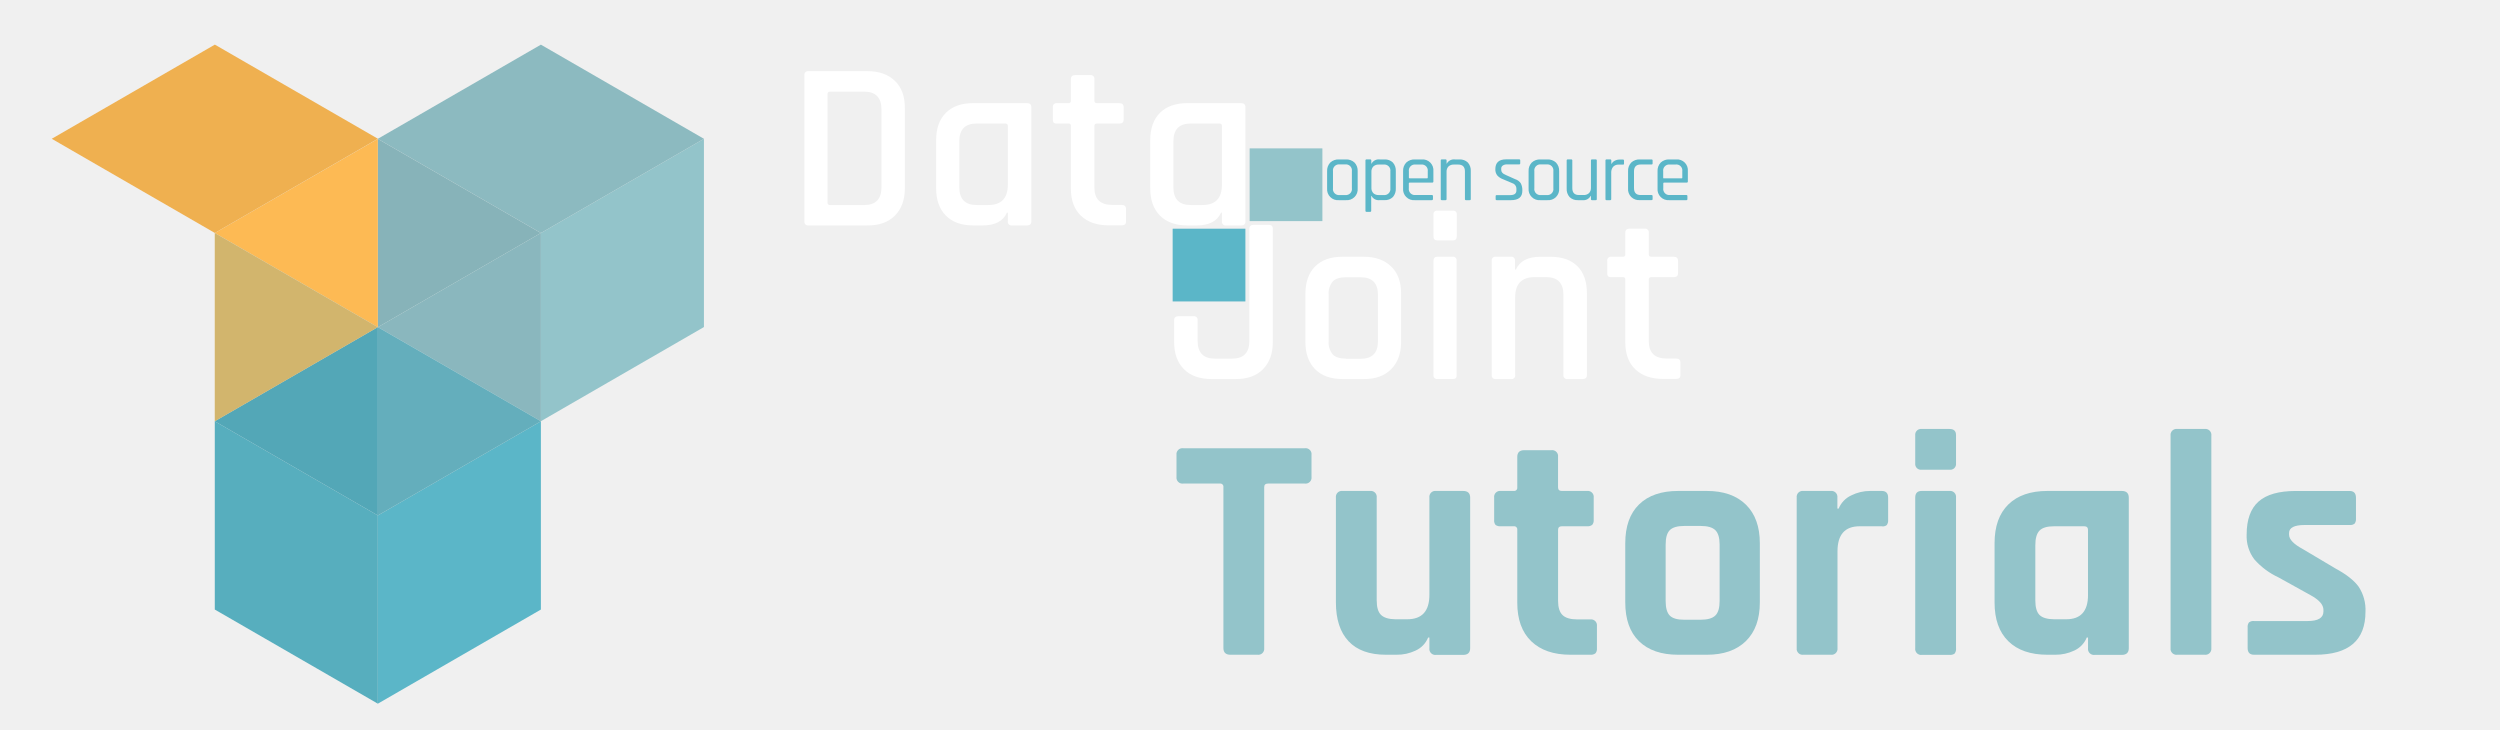
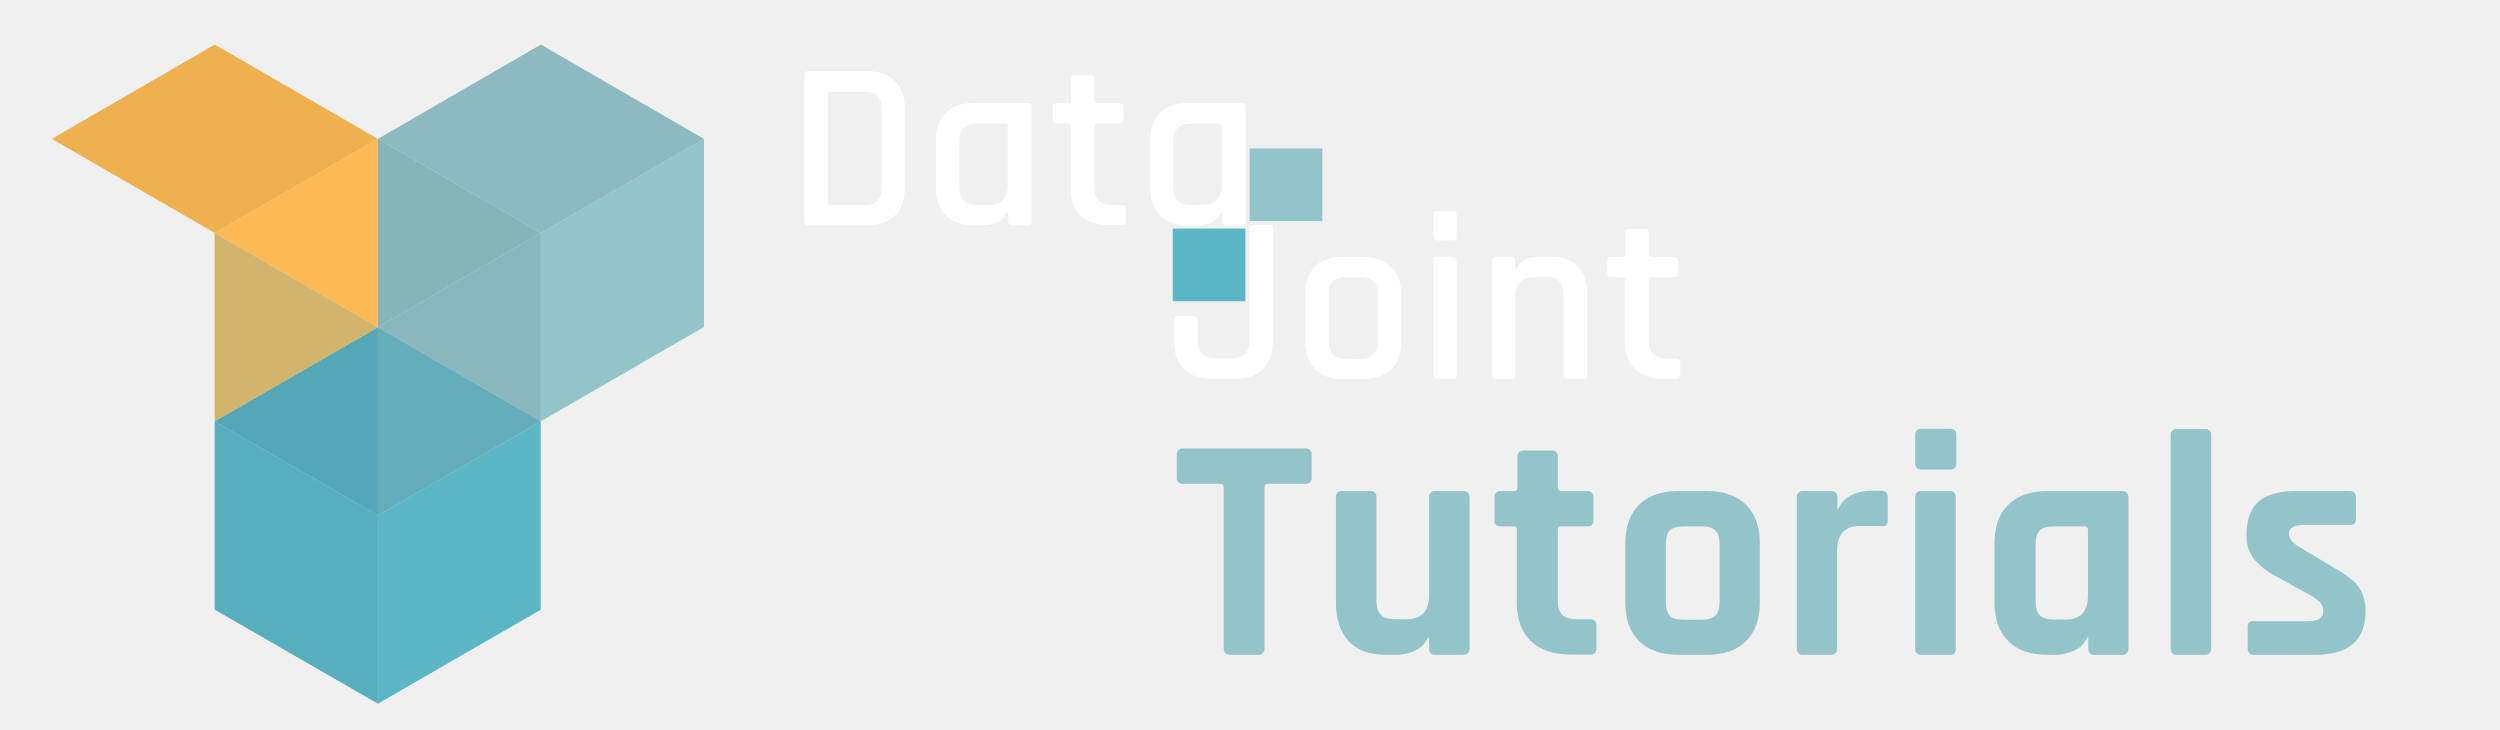
- <svg xmlns="http://www.w3.org/2000/svg" id="Layer_1" data-name="Layer 1" viewBox="0 0 864 252">
-   <defs>
-     <style>.cls-1{fill:#fff;}.cls-10,.cls-2{fill:#93c4ca;}.cls-3{fill:#5bb6c8;}.cls-4{fill:none;}.cls-5{fill:#8cbac0;}.cls-6{fill:#87b3b9;}.cls-7{fill:#54a7b7;}.cls-8{fill:#fdba54;}.cls-9{fill:#57aebe;}.cls-10,.cls-12{opacity:0.25;}.cls-11{fill:#efb050;}.cls-12{fill:#50a6b7;}</style>
-   </defs>
-   <path class="cls-1" d="M278,76.5V26a1.24,1.24,0,0,1,1.41-1.41h20.38q6,0,9.49,3.36t3.44,9.49V65.06q0,6-3.44,9.45t-9.49,3.4H279.36A1.24,1.24,0,0,1,278,76.5Zm8.95-5.63h11.68q6,0,6-6.13V37.8q0-6.13-6-6.13H286.9c-.61,0-.91.28-.91.83V70A.8.8,0,0,0,286.9,70.87Z" />
-   <path class="cls-1" d="M339.61,77.91h-3.23q-6.13,0-9.49-3.4t-3.36-9.45V48.49q0-6.13,3.36-9.49t9.49-3.36h18.56q1.49,0,1.49,1.41V76.5q0,1.41-1.49,1.41h-5.22a1.24,1.24,0,0,1-1.41-1.41v-3H348Q346,77.91,339.61,77.91Zm8.7-14.09V43.52q0-.83-.91-.83h-9.86q-6,0-6,6.13V64.73q0,6.13,6,6.13h4Q348.3,70.87,348.31,63.82Z" />
-   <path class="cls-1" d="M369.27,42.69h-4a1.59,1.59,0,0,1-1.12-.29,1.45,1.45,0,0,1-.29-1V37.06a1.25,1.25,0,0,1,1.41-1.41h4a.73.73,0,0,0,.83-.83V27.36q0-1.41,1.49-1.41h5.22a1.25,1.25,0,0,1,1.41,1.41v7.46c0,.55.3.83.91.83h7.71q1.49,0,1.49,1.41v4.31q0,1.33-1.49,1.33h-7.71c-.61,0-.91.28-.91.83v21.3q0,6,6.21,6h3.23q1.49,0,1.49,1.41v4.31q0,1.33-1.49,1.33h-4.47q-6.13,0-9.61-3.31t-3.48-9.36V43.52A.73.73,0,0,0,369.27,42.69Z" />
-   <path class="cls-1" d="M413.6,77.91h-3.23q-6.13,0-9.49-3.4t-3.36-9.45V48.49q0-6.13,3.36-9.49t9.49-3.36h18.56q1.49,0,1.49,1.41V76.5q0,1.41-1.49,1.41h-5.22a1.24,1.24,0,0,1-1.41-1.41v-3H422Q420,77.91,413.6,77.91Zm8.7-14.09V43.52q0-.83-.91-.83h-9.86q-6,0-6,6.13V64.73q0,6.13,6,6.13h4Q422.3,70.87,422.3,63.82Z" />
-   <path class="cls-1" d="M433.26,77.71h5.22q1.41,0,1.41,1.33v39.11q0,6-3.4,9.45T427,131h-8.29q-6.13,0-9.53-3.4t-3.4-9.45v-7.46q0-1.41,1.49-1.41h5.22a1.25,1.25,0,0,1,1.41,1.41v7.13q0,6.13,6,6.13h5.88q6,0,6-6.13V79.12Q431.77,77.71,433.26,77.71Z" />
-   <path class="cls-1" d="M471.29,131H464q-6.13,0-9.49-3.4t-3.36-9.45V101.57q0-6.13,3.36-9.49T464,88.73h7.29q6,0,9.49,3.36t3.44,9.49v16.57q0,6-3.44,9.45T471.29,131Zm-6.13-7h5.05q6,0,6-6V101.82q0-6-6-6h-5.05q-3.15,0-4.56,1.45a6.41,6.41,0,0,0-1.41,4.6V117.9a6.4,6.4,0,0,0,1.41,4.6Q462,123.94,465.16,123.94Z" />
-   <path class="cls-1" d="M495.41,81.68V74.14a1.17,1.17,0,0,1,1.33-1.33h5.39a1.17,1.17,0,0,1,1.33,1.33v7.54q0,1.41-1.33,1.41h-5.39Q495.41,83.09,495.41,81.68Zm0,47.9V90.14q0-1.41,1.33-1.41H502a1.25,1.25,0,0,1,1.41,1.41v39.44a1.6,1.6,0,0,1-.29,1.12,1.45,1.45,0,0,1-1,.29h-5.3A1.24,1.24,0,0,1,495.41,129.58Z" />
-   <path class="cls-1" d="M522.17,131h-5.22a1.24,1.24,0,0,1-1.41-1.41V90.14a1.24,1.24,0,0,1,1.41-1.41h5.22a1.25,1.25,0,0,1,1.41,1.41v3h.33q2-4.39,8.37-4.39h3.65q6,0,9.28,3.31t3.23,9.53v28q0,1.41-1.49,1.41h-5.22a1.24,1.24,0,0,1-1.41-1.41V101.9q0-6.13-6-6.13h-3.89q-6.8,0-6.79,7v26.77A1.24,1.24,0,0,1,522.17,131Z" />
-   <path class="cls-1" d="M560.87,95.77h-4a1.6,1.6,0,0,1-1.12-.29,1.45,1.45,0,0,1-.29-1V90.14a1.25,1.25,0,0,1,1.41-1.41h4a.73.73,0,0,0,.83-.83V80.44q0-1.41,1.49-1.41h5.22a1.25,1.25,0,0,1,1.41,1.41V87.9q0,.83.91.83h7.71q1.49,0,1.49,1.41v4.31q0,1.33-1.49,1.33h-7.71q-.91,0-.91.83v21.3q0,6,6.21,6h3.23q1.49,0,1.49,1.41v4.31q0,1.33-1.49,1.33h-4.47q-6.13,0-9.61-3.31t-3.48-9.36V96.6A.73.73,0,0,0,560.87,95.77Z" />
-   <rect class="cls-2" x="431.88" y="51.28" width="25.14" height="25.14" />
-   <rect class="cls-3" x="405.27" y="79.04" width="25.14" height="25.14" />
-   <path class="cls-3" d="M465.11,69.18h-2.37a3.76,3.76,0,0,1-4.09-4.09V59.18a4,4,0,0,1,1.09-3,4.08,4.08,0,0,1,3-1.08h2.38a4.08,4.08,0,0,1,3,1.08,4,4,0,0,1,1.09,3v5.91a3.76,3.76,0,0,1-4.09,4.09ZM463,67.41h1.93A2.08,2.08,0,0,0,467.21,65v-5.8a2.08,2.08,0,0,0-2.32-2.38H463a2.08,2.08,0,0,0-2.32,2.38V65A2.08,2.08,0,0,0,463,67.41Z" />
-   <path class="cls-3" d="M473.53,73.21h-1.24a.34.34,0,0,1-.39-.39V55.48a.34.34,0,0,1,.39-.39h1.24a.34.34,0,0,1,.39.39v1.08H474a2.8,2.8,0,0,1,2.82-1.46h1.66a3.85,3.85,0,0,1,2.91,1.08,4.16,4.16,0,0,1,1,3v5.91a4.16,4.16,0,0,1-1,3,3.85,3.85,0,0,1-2.91,1.08h-1.66A2.8,2.8,0,0,1,474,67.72h-.11v5.11A.34.34,0,0,1,473.53,73.21Zm3-5.8h1.63a2.1,2.1,0,0,0,2.35-2.4V59.27a2.1,2.1,0,0,0-2.35-2.4h-1.63a2.58,2.58,0,0,0-1.91.66,2.54,2.54,0,0,0-.66,1.88v5.47a2.54,2.54,0,0,0,.66,1.88A2.58,2.58,0,0,0,476.49,67.41Z" />
-   <path class="cls-3" d="M494.83,69.18H489a3.76,3.76,0,0,1-4.09-4.09V59.18a4,4,0,0,1,1.09-3,4.08,4.08,0,0,1,3-1.08h2.32a3.74,3.74,0,0,1,4.06,4.09v3.51q0,.41-.39.41h-7.82c-.18,0-.28.08-.28.25V65a2.09,2.09,0,0,0,2.32,2.4h5.63a.34.34,0,0,1,.39.39v1Q495.21,69.18,494.83,69.18Zm-7.68-7.54h6a.24.24,0,0,0,.28-.28V59.24a2.08,2.08,0,0,0-2.32-2.38h-1.88a2.08,2.08,0,0,0-2.32,2.38v2.13A.24.24,0,0,0,487.15,61.64Z" />
-   <path class="cls-3" d="M499.55,69.18h-1.24a.34.34,0,0,1-.39-.39V55.48a.34.34,0,0,1,.39-.39h1.24a.34.34,0,0,1,.39.39v1.08H500a2.8,2.8,0,0,1,2.82-1.46h1.55a3.9,3.9,0,0,1,2.93,1.08,4.13,4.13,0,0,1,1,3v9.61a.34.34,0,0,1-.39.39h-1.24a.34.34,0,0,1-.39-.39V59.27q0-2.4-2.32-2.4H502.5a2.58,2.58,0,0,0-1.91.66,2.54,2.54,0,0,0-.66,1.88v9.39A.34.34,0,0,1,499.55,69.18Z" />
-   <path class="cls-3" d="M522.2,69.18h-4.92a.34.34,0,0,1-.39-.39v-1c0-.24.13-.36.39-.36h4.64q2.15,0,2.15-1.6v-.52a2,2,0,0,0-1.41-2l-3.26-1.38a4.8,4.8,0,0,1-2-1.37,3.32,3.32,0,0,1-.61-2.09q0-3.4,3.73-3.4H525a.34.34,0,0,1,.39.39v1q0,.36-.39.36h-4.17a2.34,2.34,0,0,0-1.5.41,1.22,1.22,0,0,0-.51,1v.47q0,1.16,1.58,1.77l3.26,1.46a3.59,3.59,0,0,1,1.95,1.46,5.17,5.17,0,0,1,.51,2.51Q526.15,69.18,522.2,69.18Z" />
-   <path class="cls-3" d="M534.74,69.18h-2.37a3.76,3.76,0,0,1-4.09-4.09V59.18a4,4,0,0,1,1.09-3,4.08,4.08,0,0,1,3-1.08h2.38a4.08,4.08,0,0,1,3,1.08,4,4,0,0,1,1.09,3v5.91a3.76,3.76,0,0,1-4.09,4.09Zm-2.15-1.77h1.93A2.08,2.08,0,0,0,536.84,65v-5.8a2.08,2.08,0,0,0-2.32-2.38h-1.93a2.08,2.08,0,0,0-2.32,2.38V65A2.08,2.08,0,0,0,532.58,67.41Z" />
-   <path class="cls-3" d="M546.92,69.18h-1.55a3.9,3.9,0,0,1-2.93-1.08,4.13,4.13,0,0,1-1-3V55.48a.34.34,0,0,1,.39-.39H543a.34.34,0,0,1,.39.39V65q0,2.4,2.29,2.4h1.58a2.58,2.58,0,0,0,1.91-.66,2.54,2.54,0,0,0,.66-1.88V55.48a.34.34,0,0,1,.39-.39h1.24a.34.34,0,0,1,.39.39V68.79a.34.34,0,0,1-.39.39h-1.24a.34.34,0,0,1-.39-.39V67.72h-.11A2.8,2.8,0,0,1,546.92,69.18Z" />
-   <path class="cls-3" d="M556.48,69.18h-1.24a.34.34,0,0,1-.39-.39V55.48a.34.34,0,0,1,.39-.39h1.24a.34.34,0,0,1,.39.39v1.1H557a2.4,2.4,0,0,1,1-1,3.62,3.62,0,0,1,1.82-.44h1.08c.24,0,.36.13.36.39v1a.44.44,0,0,1-.08.29.29.29,0,0,1-.28.07h-1.49a2.42,2.42,0,0,0-1.91.75,3,3,0,0,0-.66,2v9.14A.34.34,0,0,1,556.48,69.18Z" />
-   <path class="cls-3" d="M571.14,67.8v1q0,.36-.39.36h-4a3.76,3.76,0,0,1-4.09-4.09V59.18a4,4,0,0,1,1.09-3,4.08,4.08,0,0,1,3-1.08h4a.34.34,0,0,1,.39.39v1q0,.36-.39.36H567q-2.29,0-2.29,2.4V65q0,2.4,2.29,2.4h3.78A.34.34,0,0,1,571.14,67.8Z" />
-   <path class="cls-3" d="M582.8,69.18h-5.86a3.76,3.76,0,0,1-4.09-4.09V59.18a4,4,0,0,1,1.09-3,4.08,4.08,0,0,1,3-1.08h2.32a3.74,3.74,0,0,1,4.06,4.09v3.51q0,.41-.39.41h-7.82c-.18,0-.28.08-.28.25V65a2.09,2.09,0,0,0,2.32,2.4h5.63a.34.34,0,0,1,.39.39v1Q583.19,69.18,582.8,69.18Zm-7.68-7.54h6a.24.24,0,0,0,.28-.28V59.24A2.08,2.08,0,0,0,579,56.86h-1.88a2.08,2.08,0,0,0-2.32,2.38v2.13A.24.24,0,0,0,575.12,61.64Z" />
-   <rect class="cls-4" x="271.91" y="8.81" width="419.09" height="168.55" />
-   <path class="cls-2" d="M434.57,226.28h-9.32q-2.44,0-2.44-2.33V168.34a1.08,1.08,0,0,0-1.22-1.22H408.93a2.06,2.06,0,0,1-2.33-2.33v-7.55a2.06,2.06,0,0,1,2.33-2.33h42a2.06,2.06,0,0,1,2.33,2.33v7.55a2.06,2.06,0,0,1-2.33,2.33H438.24q-1.33,0-1.33,1.22V224A2.06,2.06,0,0,1,434.57,226.28Z" />
-   <path class="cls-2" d="M482.64,226.28H479q-8.55,0-12.93-4.66t-4.38-13.43V172a2.06,2.06,0,0,1,2.33-2.33h9.44a2.06,2.06,0,0,1,2.33,2.33v35.52q0,3.55,1.5,5t4.94,1.5h4.11q7.66,0,7.66-8.44V172a2.06,2.06,0,0,1,2.33-2.33h9.32q2.44,0,2.44,2.33V224q0,2.33-2.44,2.33h-9.32A2.06,2.06,0,0,1,494,224v-3.66h-.44a8.43,8.43,0,0,1-4.33,4.5A14.9,14.9,0,0,1,482.64,226.28Z" />
-   <path class="cls-2" d="M523.15,181.88h-4.44a2.81,2.81,0,0,1-1.83-.44,2.36,2.36,0,0,1-.5-1.78V172a2.06,2.06,0,0,1,2.33-2.33h4.44a1.08,1.08,0,0,0,1.22-1.22V157.91q0-2.33,2.44-2.33h9.32a2.06,2.06,0,0,1,2.33,2.33v10.54q0,1.22,1.33,1.22h8.66a2.06,2.06,0,0,1,2.33,2.33v7.66a2.38,2.38,0,0,1-.5,1.72,2.58,2.58,0,0,1-1.83.5H539.8q-1.33,0-1.33,1.22v24.53q0,3.44,1.55,4.94t5.11,1.5h4.44a2.06,2.06,0,0,1,2.33,2.33v7.66a2.39,2.39,0,0,1-.5,1.72,2.58,2.58,0,0,1-1.83.5H542.8q-8.77,0-13.6-4.66t-4.83-13.32V183.1A1.08,1.08,0,0,0,523.15,181.88Z" />
-   <path class="cls-2" d="M589.86,226.28H580q-8.77,0-13.54-4.66t-4.77-13.43V187.76q0-8.77,4.77-13.43T580,169.67h9.88q8.66,0,13.49,4.72t4.83,13.38v20.42q0,8.66-4.83,13.38T589.86,226.28Zm-7.77-12.1h5.66q3.55,0,5.05-1.44t1.5-5V188.21q0-3.55-1.5-5t-5.05-1.44h-5.66q-3.55,0-5,1.44t-1.44,5v19.54q0,3.55,1.44,5T582.09,214.18Z" />
-   <path class="cls-2" d="M632.71,226.28h-9.44a2.06,2.06,0,0,1-2.33-2.33V172a2.06,2.06,0,0,1,2.33-2.33h9.44A2.06,2.06,0,0,1,635,172v3.77h.44a8.64,8.64,0,0,1,4.33-4.55,14.46,14.46,0,0,1,6.55-1.55h4q2.22,0,2.22,2.33v7.66a2.58,2.58,0,0,1-.5,1.83,2.11,2.11,0,0,1-1.72.39H642.7q-7.66,0-7.66,8.66V224A2.06,2.06,0,0,1,632.71,226.28Z" />
-   <path class="cls-2" d="M661.9,160.13v-9.66a2,2,0,0,1,2.22-2.22h9.66q2.22,0,2.22,2.11v9.77a2,2,0,0,1-2.22,2.22h-9.66A2,2,0,0,1,661.9,160.13Zm0,63.82V172q0-2.33,2.22-2.33h9.55A2.06,2.06,0,0,1,676,172V224a2.56,2.56,0,0,1-.5,1.89,2.59,2.59,0,0,1-1.72.44h-9.55A2.06,2.06,0,0,1,661.9,224Z" />
-   <path class="cls-2" d="M710.29,226.28h-2.66q-8.77,0-13.54-4.66t-4.77-13.43V187.76q0-8.77,4.77-13.43t13.54-4.66h25.64q2.44,0,2.44,2.33V224q0,2.33-2.44,2.33h-9.32a2.06,2.06,0,0,1-2.33-2.33v-3.66h-.44a8.42,8.42,0,0,1-4.33,4.5A14.9,14.9,0,0,1,710.29,226.28Zm11.32-20.65V183.1q0-1.22-1.33-1.22H709.85q-3.55,0-5,1.5t-1.44,5.05v19.09q0,3.55,1.44,5t5,1.5H714Q721.62,214.07,721.62,205.63Z" />
-   <path class="cls-2" d="M761.91,226.28h-9.43a2.06,2.06,0,0,1-2.33-2.33V150.58a2.06,2.06,0,0,1,2.33-2.33h9.43a2.06,2.06,0,0,1,2.33,2.33V224A2.06,2.06,0,0,1,761.91,226.28Z" />
-   <path class="cls-2" d="M800.09,226.28H779q-2.22,0-2.22-2.33v-7.1a2.59,2.59,0,0,1,.44-1.72,2.36,2.36,0,0,1,1.78-.5h18.54q5.44,0,5.44-3.33v-.55q0-2.66-4.55-5.11l-11-6.1a25.13,25.13,0,0,1-8.33-6.22,13.26,13.26,0,0,1-2.66-8.55q0-7.77,4.11-11.43t12.88-3.66H812q2.22,0,2.22,2.33v7.21a2.6,2.6,0,0,1-.44,1.72,2.37,2.37,0,0,1-1.78.5H796.54q-5.44,0-5.44,2.78v.55q0,2.44,4.77,5l11.21,6.66q5.77,3.11,8.1,6.38a14.52,14.52,0,0,1,2.33,8.6Q817.52,226.28,800.09,226.28Z" />
-   <g id="_Group_" data-name="&lt;Group&gt;">
-     <polygon class="cls-2" points="243.28 47.97 243.28 113.03 186.93 145.57 186.93 80.53 243.28 47.97" />
-     <polygon class="cls-5" points="130.58 48 130.58 47.99 130.58 47.97 186.93 15.43 243.28 47.97 186.93 80.53 130.58 48" />
-     <polygon class="cls-3" points="186.93 145.59 186.93 210.66 130.58 243.19 130.58 178.13 186.93 145.59" />
-     <polygon class="cls-2" points="186.93 145.57 186.93 145.59 130.6 113.07 130.62 113.06 186.93 145.57" />
-     <polygon class="cls-6" points="186.93 80.53 186.93 145.57 130.62 113.06 186.93 80.53" />
-     <polygon class="cls-6" points="130.58 48 186.93 80.53 130.62 113.06 130.58 113.03 130.58 47.99 130.58 48" />
-     <polygon class="cls-7" points="186.93 145.59 130.58 178.13 130.58 178.09 130.58 176.19 130.58 113.08 130.6 113.07 186.93 145.59" />
-     <polygon class="cls-8" points="130.58 113.06 130.56 113.07 74.23 80.53 74.25 80.51 130.58 47.99 130.58 113.03 130.62 113.06 130.6 113.07 130.58 113.06" />
-     <polygon class="cls-6" points="130.6 113.07 130.58 113.08 130.58 113.06 130.6 113.07" />
-     <polygon class="cls-9" points="130.58 178.13 130.58 243.19 74.23 210.66 74.23 145.9 74.23 145.59 130.58 178.13" />
-     <polygon class="cls-7" points="130.58 178.09 130.58 178.13 74.23 145.59 130.56 113.07 130.58 113.08 130.58 176.19 130.58 178.09" />
-     <polygon class="cls-7" points="130.58 113.06 130.58 113.08 130.56 113.07 130.58 113.06" />
-     <polygon class="cls-8" points="130.56 113.07 74.23 145.59 74.23 80.86 74.23 80.53 130.56 113.07" />
-     <polygon class="cls-10" points="130.6 178.13 130.6 113.08 186.95 80.53 186.95 145.59 130.6 178.13" />
-     <polygon class="cls-11" points="130.6 47.95 74.25 80.51 17.91 47.98 17.9 47.98 17.9 47.95 74.25 15.42 130.6 47.95" />
-     <polygon class="cls-12" points="130.6 113.06 130.6 178.13 74.25 145.59 74.25 80.83 74.25 80.54 74.25 80.53 130.6 113.06" />
+ <svg xmlns="http://www.w3.org/2000/svg" version="1.1" id="Layer_1" x="0px" y="0px" viewBox="0 0 864 252" style="enable-background:new 0 0 864 252;" xml:space="preserve">
+   <style type="text/css">
+ 	.st0{fill:#FFFFFF;}
+ 	.st1{fill:#93C4CA;}
+ 	.st2{fill:#5BB6C8;}
+ 	.st3{fill:none;}
+ 	.st4{fill:#8CBAC0;}
+ 	.st5{fill:#87B3B9;}
+ 	.st6{fill:#54A7B7;}
+ 	.st7{fill:#FDBA54;}
+ 	.st8{fill:#57AEBE;}
+ 	.st9{opacity:0.25;fill:#93C4CA;enable-background:new    ;}
+ 	.st10{fill:#EFB050;}
+ 	.st11{opacity:0.25;fill:#50A6B7;enable-background:new    ;}
+ </style>
+   <path class="st0" d="M278,76.5V26c-0.1-0.7,0.4-1.3,1-1.4c0.1,0,0.2,0,0.4,0h20.4c4,0,7.2,1.1,9.5,3.4s3.5,5.4,3.4,9.5v27.6  c0,4-1.1,7.2-3.4,9.4s-5.5,3.4-9.5,3.4h-20.4c-0.7,0.1-1.3-0.4-1.4-1.1C278,76.7,278,76.6,278,76.5z M287,70.9h11.7c4,0,6-2,6-6.1  V37.8c0-4.1-2-6.1-6-6.1h-11.7c-0.6,0-0.9,0.3-0.9,0.8V70c0,0.4,0.3,0.8,0.7,0.9C286.8,70.9,286.8,70.9,287,70.9L287,70.9z" />
+   <path class="st0" d="M339.6,77.9h-3.2c-4.1,0-7.2-1.1-9.5-3.4c-2.2-2.3-3.4-5.4-3.4-9.4V48.5c0-4.1,1.1-7.2,3.4-9.5s5.4-3.4,9.5-3.4  h18.6c1,0,1.5,0.5,1.5,1.4v39.5c0,0.9-0.5,1.4-1.5,1.4h-5.2c-0.7,0.1-1.3-0.4-1.4-1c0-0.1,0-0.2,0-0.4v-3H348  C346.7,76.4,343.9,77.9,339.6,77.9z M348.3,63.8V43.5c0-0.6-0.3-0.8-0.9-0.8h-9.9c-4,0-6,2-6,6.1v15.9c0,4.1,2,6.1,6,6.1h4  C346,70.9,348.3,68.5,348.3,63.8z" />
+   <path class="st0" d="M369.3,42.7h-4c-0.4,0-0.8-0.1-1.1-0.3c-0.2-0.3-0.3-0.6-0.3-1v-4.3c-0.1-0.7,0.4-1.3,1.1-1.4  c0.1,0,0.2,0,0.3,0h4c0.4,0.1,0.8-0.2,0.8-0.6c0-0.1,0-0.1,0-0.2v-7.5c0-0.9,0.5-1.4,1.5-1.4h5.2c0.7-0.1,1.3,0.4,1.4,1.1  c0,0.1,0,0.2,0,0.3v7.5c0,0.5,0.3,0.8,0.9,0.8h7.7c1,0,1.5,0.5,1.5,1.4v4.3c0,0.9-0.5,1.3-1.5,1.3h-7.7c-0.6,0-0.9,0.3-0.9,0.8v21.3  c0,4,2.1,6,6.2,6h3.2c1,0,1.5,0.5,1.5,1.4v4.3c0,0.9-0.5,1.3-1.5,1.3h-4.5c-4.1,0-7.3-1.1-9.6-3.3c-2.3-2.2-3.5-5.3-3.5-9.4V43.5  c0.1-0.4-0.2-0.8-0.6-0.8C369.4,42.7,369.3,42.7,369.3,42.7z" />
+   <path class="st0" d="M413.6,77.9h-3.2c-4.1,0-7.2-1.1-9.5-3.4c-2.2-2.3-3.4-5.4-3.4-9.4V48.5c0-4.1,1.1-7.2,3.4-9.5s5.4-3.4,9.5-3.4  h18.6c1,0,1.5,0.5,1.5,1.4v39.5c0,0.9-0.5,1.4-1.5,1.4h-5.2c-0.7,0.1-1.3-0.4-1.4-1c0-0.1,0-0.2,0-0.4v-3H422  C420.7,76.4,417.9,77.9,413.6,77.9z M422.3,63.8V43.5c0-0.6-0.3-0.8-0.9-0.8h-9.9c-4,0-6,2-6,6.1v15.9c0,4.1,2,6.1,6,6.1h4  C420,70.9,422.3,68.5,422.3,63.8L422.3,63.8z" />
+   <path class="st0" d="M433.3,77.7h5.2c0.9,0,1.4,0.4,1.4,1.3v39.1c0,4-1.1,7.1-3.4,9.4c-2.3,2.3-5.4,3.4-9.5,3.4h-8.3  c-4.1,0-7.3-1.1-9.5-3.4c-2.3-2.3-3.4-5.4-3.4-9.4v-7.5c0-0.9,0.5-1.4,1.5-1.4h5.2c0.7-0.1,1.3,0.4,1.4,1.1c0,0.1,0,0.2,0,0.3v7.1  c0,4.1,2,6.1,6,6.1h5.9c4,0,6-2,6-6.1V79.1C431.8,78.2,432.3,77.7,433.3,77.7z" />
+   <path class="st0" d="M471.3,131H464c-4.1,0-7.2-1.1-9.5-3.4c-2.2-2.3-3.4-5.4-3.4-9.4v-16.6c0-4.1,1.1-7.2,3.4-9.5  c2.2-2.2,5.4-3.4,9.5-3.3h7.3c4,0,7.2,1.1,9.5,3.4c2.3,2.2,3.5,5.4,3.4,9.5v16.6c0,4-1.1,7.1-3.4,9.4  C478.5,129.9,475.3,131,471.3,131z M465.2,124h5c4,0,6-2,6-6v-16.2c0-4-2-6-6-6h-5c-2.1,0-3.6,0.5-4.6,1.4c-1,1.3-1.6,2.9-1.4,4.6  v16c-0.1,1.7,0.4,3.3,1.4,4.6C461.5,123.5,463.1,123.9,465.2,124L465.2,124z" />
+   <path class="st0" d="M495.4,81.7v-7.5c-0.1-0.6,0.3-1.2,1-1.3c0.1,0,0.2,0,0.3,0h5.4c0.6-0.1,1.2,0.3,1.3,1c0,0.1,0,0.2,0,0.3v7.5  c0,0.9-0.4,1.4-1.3,1.4h-5.4C495.9,83.1,495.4,82.6,495.4,81.7z M495.4,129.6V90.1c0-0.9,0.4-1.4,1.3-1.4h5.3  c0.7-0.1,1.3,0.4,1.4,1.1c0,0.1,0,0.2,0,0.3v39.4c0,0.4-0.1,0.8-0.3,1.1c-0.3,0.2-0.6,0.3-1,0.3h-5.3c-0.7,0.1-1.3-0.4-1.4-1  C495.4,129.8,495.4,129.7,495.4,129.6z" />
+   <path class="st0" d="M522.2,131H517c-0.7,0.1-1.3-0.4-1.4-1c0-0.1,0-0.2,0-0.4V90.1c-0.1-0.7,0.4-1.3,1-1.4c0.1,0,0.2,0,0.4,0h5.2  c0.7-0.1,1.3,0.4,1.4,1.1c0,0.1,0,0.2,0,0.3v3h0.3c1.3-2.9,4.1-4.4,8.4-4.4h3.7c4,0,7.1,1.1,9.3,3.3c2.2,2.2,3.3,5.4,3.2,9.5v28  c0,0.9-0.5,1.4-1.5,1.4h-5.2c-0.7,0.1-1.3-0.4-1.4-1c0-0.1,0-0.2,0-0.4v-27.7c0-4.1-2-6.1-6-6.1h-3.9c-4.5,0-6.8,2.3-6.8,7v26.8  c0.1,0.7-0.3,1.3-1,1.5C522.5,131,522.3,131,522.2,131z" />
+   <path class="st0" d="M560.9,95.8h-4c-0.4,0-0.8-0.1-1.1-0.3c-0.2-0.3-0.3-0.6-0.3-1v-4.3c-0.1-0.7,0.4-1.3,1.1-1.4  c0.1,0,0.2,0,0.3,0h4c0.4,0.1,0.8-0.2,0.8-0.6c0-0.1,0-0.1,0-0.2v-7.5c0-0.9,0.5-1.4,1.5-1.4h5.2c0.7-0.1,1.3,0.4,1.4,1.1  c0,0.1,0,0.2,0,0.3v7.5c0,0.6,0.3,0.8,0.9,0.8h7.7c1,0,1.5,0.5,1.5,1.4v4.3c0,0.9-0.5,1.3-1.5,1.3h-7.7c-0.6,0-0.9,0.3-0.9,0.8v21.3  c0,4,2.1,6,6.2,6h3.2c1,0,1.5,0.5,1.5,1.4v4.3c0,0.9-0.5,1.3-1.5,1.3h-4.5c-4.1,0-7.3-1.1-9.6-3.3c-2.3-2.2-3.5-5.3-3.5-9.4V96.6  c0.1-0.4-0.2-0.8-0.6-0.8C561,95.8,560.9,95.8,560.9,95.8z" />
+   <rect x="431.9" y="51.3" class="st1" width="25.1" height="25.1" />
+   <rect x="405.3" y="79" class="st2" width="25.1" height="25.1" />
+   <rect x="271.9" y="8.8" class="st3" width="419.1" height="168.6" />
+   <path class="st1" d="M434.6,226.3h-9.3c-1.6,0-2.4-0.8-2.4-2.3v-55.6c0.1-0.6-0.3-1.1-0.9-1.2c-0.1,0-0.2,0-0.3,0h-12.7  c-1.1,0.2-2.2-0.6-2.3-1.7c0-0.2,0-0.4,0-0.6v-7.6c-0.2-1.1,0.6-2.2,1.7-2.3c0.2,0,0.4,0,0.6,0h42c1.1-0.2,2.2,0.6,2.3,1.7  c0,0.2,0,0.4,0,0.6v7.6c0.2,1.1-0.6,2.2-1.7,2.3c-0.2,0-0.4,0-0.6,0h-12.7c-0.9,0-1.3,0.4-1.3,1.2V224c0.1,1.1-0.7,2.2-1.8,2.3  C434.9,226.3,434.7,226.3,434.6,226.3z" />
+   <path class="st1" d="M482.6,226.3H479c-5.7,0-10-1.6-12.9-4.7c-2.9-3.1-4.4-7.6-4.4-13.4V172c-0.2-1.1,0.6-2.2,1.7-2.3  c0.2,0,0.4,0,0.6,0h9.4c1.1-0.2,2.2,0.6,2.3,1.7c0,0.2,0,0.4,0,0.6v35.5c0,2.4,0.5,4,1.5,5c1,1,2.6,1.5,4.9,1.5h4.1  c5.1,0,7.7-2.8,7.7-8.4V172c-0.2-1.1,0.6-2.2,1.7-2.3c0.2,0,0.4,0,0.6,0h9.3c1.6,0,2.4,0.8,2.4,2.3v52c0,1.6-0.8,2.3-2.4,2.3h-9.3  c-1.1,0.2-2.2-0.6-2.3-1.7c0-0.2,0-0.4,0-0.6v-3.7h-0.4c-0.8,2-2.4,3.6-4.3,4.5C487.2,225.8,484.9,226.3,482.6,226.3z" />
+   <path class="st1" d="M523.2,181.9h-4.4c-0.6,0.1-1.3-0.1-1.8-0.4c-0.4-0.5-0.6-1.1-0.5-1.8V172c-0.2-1.1,0.6-2.2,1.7-2.3  c0.2,0,0.4,0,0.6,0h4.4c0.6,0.1,1.1-0.3,1.2-0.9c0-0.1,0-0.2,0-0.3v-10.5c0-1.6,0.8-2.3,2.4-2.3h9.3c1.1-0.2,2.2,0.6,2.3,1.7  c0,0.2,0,0.4,0,0.6v10.5c0,0.8,0.4,1.2,1.3,1.2h8.7c1.1-0.2,2.2,0.6,2.3,1.7c0,0.2,0,0.4,0,0.6v7.7c0.1,0.6-0.1,1.2-0.5,1.7  c-0.5,0.4-1.2,0.6-1.8,0.5h-8.7c-0.9,0-1.3,0.4-1.3,1.2v24.5c0,2.3,0.5,3.9,1.5,4.9s2.7,1.5,5.1,1.5h4.4c1.1-0.2,2.2,0.6,2.3,1.7  c0,0.2,0,0.4,0,0.6v7.7c0.1,0.6-0.1,1.2-0.5,1.7c-0.5,0.4-1.2,0.6-1.8,0.5h-6.8c-5.8,0-10.4-1.6-13.6-4.7c-3.2-3.1-4.8-7.5-4.8-13.3  v-25.2c0.1-0.6-0.3-1.1-0.9-1.2C523.4,181.9,523.2,181.9,523.2,181.9z" />
+   <path class="st1" d="M589.9,226.3H580c-5.8,0-10.4-1.6-13.5-4.7c-3.2-3.1-4.8-7.6-4.8-13.4v-20.4c0-5.8,1.6-10.3,4.8-13.4  c3.2-3.1,7.7-4.7,13.5-4.7h9.9c5.8,0,10.3,1.6,13.5,4.7s4.8,7.6,4.8,13.4v20.4c0,5.8-1.6,10.2-4.8,13.4S595.6,226.3,589.9,226.3z   M582.1,214.2h5.7c2.4,0,4-0.5,5-1.4s1.5-2.6,1.5-5v-19.5c0-2.4-0.5-4-1.5-5c-1-1-2.7-1.4-5-1.4h-5.7c-2.4,0-4,0.5-5,1.4  c-1,1-1.4,2.6-1.4,5v19.5c0,2.4,0.5,4,1.4,5S579.7,214.2,582.1,214.2L582.1,214.2z" />
+   <path class="st1" d="M632.7,226.3h-9.4c-1.1,0.2-2.2-0.6-2.3-1.7c0-0.2,0-0.4,0-0.6V172c-0.2-1.1,0.6-2.2,1.7-2.3c0.2,0,0.4,0,0.6,0  h9.4c1.1-0.1,2.2,0.7,2.3,1.8c0,0.2,0,0.4,0,0.5v3.8h0.4c0.8-2,2.4-3.6,4.3-4.6c2-1,4.3-1.6,6.5-1.6h4c1.5,0,2.2,0.8,2.2,2.3v7.7  c0.1,0.7-0.1,1.3-0.5,1.8c-0.5,0.4-1.1,0.5-1.7,0.4h-7.6c-5.1,0-7.7,2.9-7.7,8.7V224c0.1,1.1-0.7,2.2-1.8,2.3  C633.1,226.3,632.9,226.3,632.7,226.3z" />
+   <path class="st1" d="M661.9,160.1v-9.7c-0.1-1.1,0.7-2.1,1.8-2.2c0.2,0,0.3,0,0.5,0h9.7c1.5,0,2.2,0.7,2.2,2.1v9.8  c0.1,1.1-0.7,2.1-1.8,2.2c-0.2,0-0.3,0-0.5,0h-9.7c-1.1,0.1-2.1-0.7-2.2-1.8C661.9,160.4,661.9,160.3,661.9,160.1z M661.9,224v-52  c0-1.6,0.7-2.3,2.2-2.3h9.5c1.1-0.2,2.2,0.6,2.3,1.7c0,0.2,0,0.4,0,0.6v52c0.1,0.7-0.1,1.4-0.5,1.9c-0.5,0.3-1.1,0.5-1.7,0.4h-9.5  c-1.1,0.2-2.2-0.6-2.3-1.7C661.9,224.4,661.9,224.2,661.9,224L661.9,224z" />
+   <path class="st1" d="M710.3,226.3h-2.7c-5.8,0-10.4-1.6-13.5-4.7c-3.2-3.1-4.8-7.6-4.8-13.4v-20.4c0-5.8,1.6-10.3,4.8-13.4  c3.2-3.1,7.7-4.7,13.5-4.7h25.6c1.6,0,2.4,0.8,2.4,2.3v52c0,1.6-0.8,2.3-2.4,2.3H724c-1.1,0.2-2.2-0.6-2.3-1.7c0-0.2,0-0.4,0-0.6  v-3.7h-0.4c-0.8,2-2.4,3.6-4.3,4.5C714.8,225.8,712.6,226.3,710.3,226.3z M721.6,205.6v-22.5c0-0.8-0.4-1.2-1.3-1.2h-10.4  c-2.4,0-4,0.5-5,1.5s-1.4,2.7-1.4,5.1v19.1c0,2.4,0.5,4,1.4,5c1,1,2.6,1.5,5,1.5h4.2C719.1,214.1,721.6,211.3,721.6,205.6  L721.6,205.6z" />
+   <path class="st1" d="M761.9,226.3h-9.4c-1.1,0.2-2.2-0.6-2.3-1.7c0-0.2,0-0.4,0-0.6v-73.4c-0.2-1.1,0.6-2.2,1.7-2.3  c0.2,0,0.4,0,0.6,0h9.4c1.1-0.2,2.2,0.6,2.3,1.7c0,0.2,0,0.4,0,0.6V224c0.1,1.1-0.7,2.2-1.8,2.3  C762.3,226.3,762.1,226.3,761.9,226.3z" />
+   <path class="st1" d="M800.1,226.3H779c-1.5,0-2.2-0.8-2.2-2.3v-7.1c-0.1-0.6,0.1-1.2,0.4-1.7c0.5-0.4,1.1-0.6,1.8-0.5h18.5  c3.6,0,5.4-1.1,5.4-3.3v-0.6c0-1.8-1.5-3.5-4.5-5.1l-11-6.1c-3.2-1.5-6-3.6-8.3-6.2c-1.9-2.5-2.8-5.5-2.7-8.6c0-5.2,1.4-9,4.1-11.4  s7-3.7,12.9-3.7H812c1.5,0,2.2,0.8,2.2,2.3v7.2c0.1,0.6-0.1,1.2-0.4,1.7c-0.5,0.4-1.1,0.6-1.8,0.5h-15.5c-3.6,0-5.4,0.9-5.4,2.8v0.6  c0,1.6,1.6,3.3,4.8,5l11.2,6.7c3.8,2.1,6.5,4.2,8.1,6.4c1.7,2.6,2.5,5.6,2.3,8.6C817.5,221.3,811.7,226.3,800.1,226.3z" />
+   <g id="_Group_">
+     <polygon class="st1" points="243.3,48 243.3,113 186.9,145.6 186.9,80.5  " />
+     <polygon class="st4" points="130.6,48 130.6,48 130.6,48 186.9,15.4 243.3,48 186.9,80.5  " />
+     <polygon class="st2" points="186.9,145.6 186.9,210.7 130.6,243.2 130.6,178.1  " />
+     <polygon class="st1" points="186.9,145.6 186.9,145.6 130.6,113.1 130.6,113.1  " />
+     <polygon class="st5" points="186.9,80.5 186.9,145.6 130.6,113.1  " />
+     <polygon class="st5" points="130.6,48 186.9,80.5 130.6,113.1 130.6,113 130.6,48  " />
+     <polygon class="st6" points="186.9,145.6 130.6,178.1 130.6,178.1 130.6,176.2 130.6,113.1 130.6,113.1  " />
+     <polygon class="st7" points="130.6,113.1 130.6,113.1 74.2,80.5 74.2,80.5 130.6,48 130.6,113 130.6,113.1 130.6,113.1  " />
+     <polygon class="st5" points="130.6,113.1 130.6,113.1 130.6,113.1  " />
+     <polygon class="st8" points="130.6,178.1 130.6,243.2 74.2,210.7 74.2,145.9 74.2,145.6  " />
+     <polygon class="st6" points="130.6,178.1 130.6,178.1 74.2,145.6 130.6,113.1 130.6,113.1 130.6,176.2  " />
+     <polygon class="st6" points="130.6,113.1 130.6,113.1 130.6,113.1  " />
+     <polygon class="st7" points="130.6,113.1 74.2,145.6 74.2,80.9 74.2,80.5  " />
+     <polygon class="st9" points="130.6,178.1 130.6,113.1 186.9,80.5 186.9,145.6  " />
+     <polygon class="st10" points="130.6,48 74.2,80.5 17.9,48 17.9,48 17.9,48 74.2,15.4  " />
+     <polygon class="st11" points="130.6,113.1 130.6,178.1 74.2,145.6 74.2,80.8 74.2,80.5 74.2,80.5  " />
  </g>
</svg>
